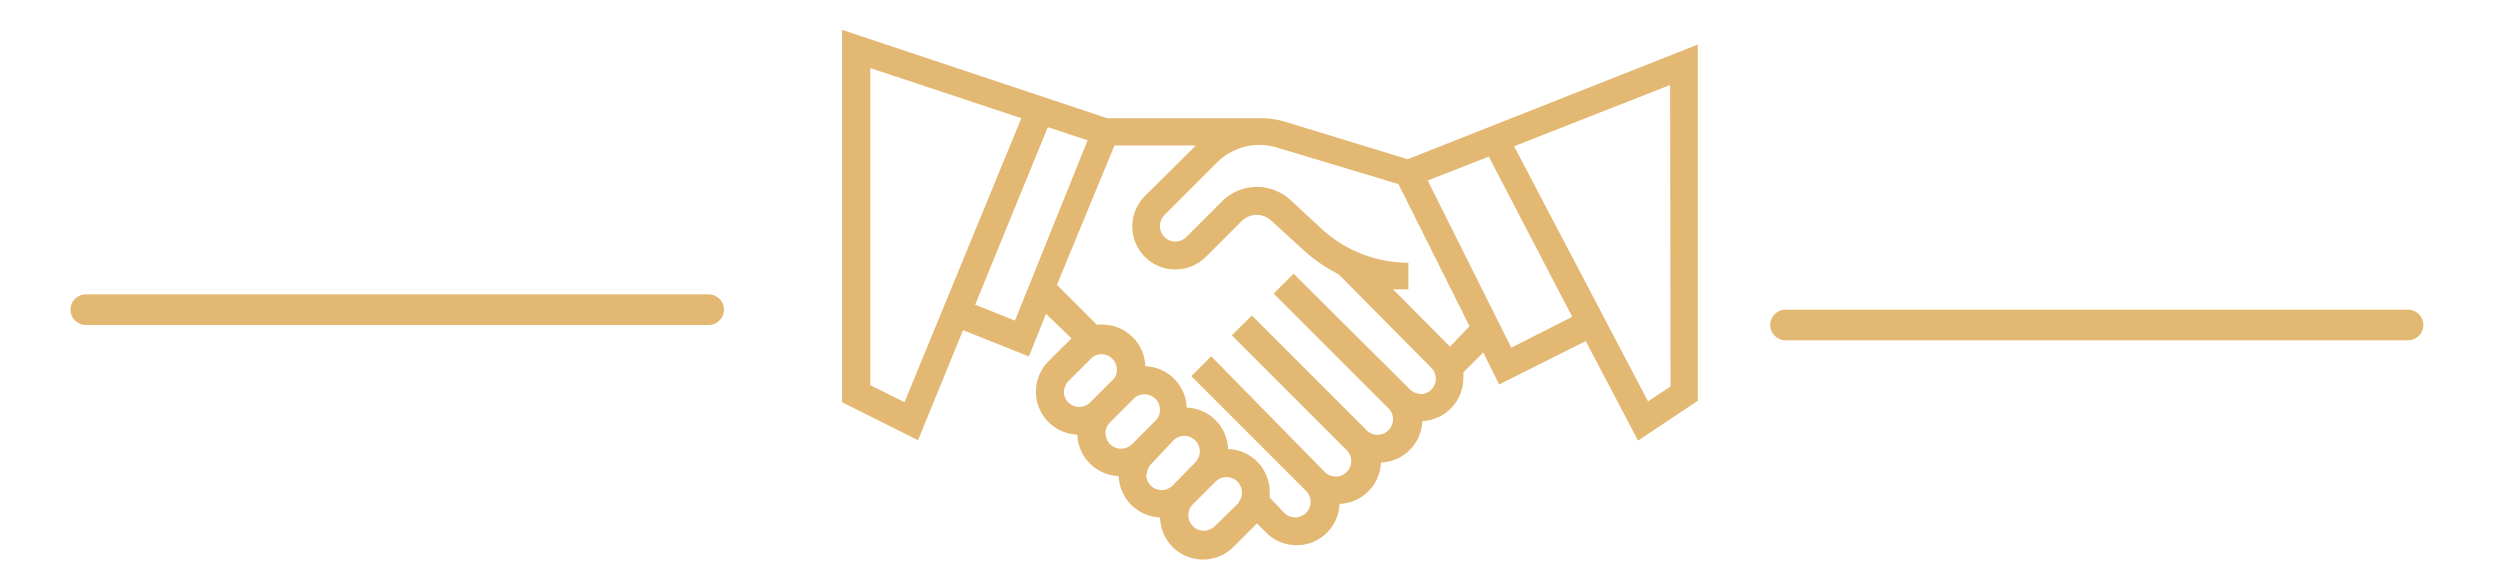
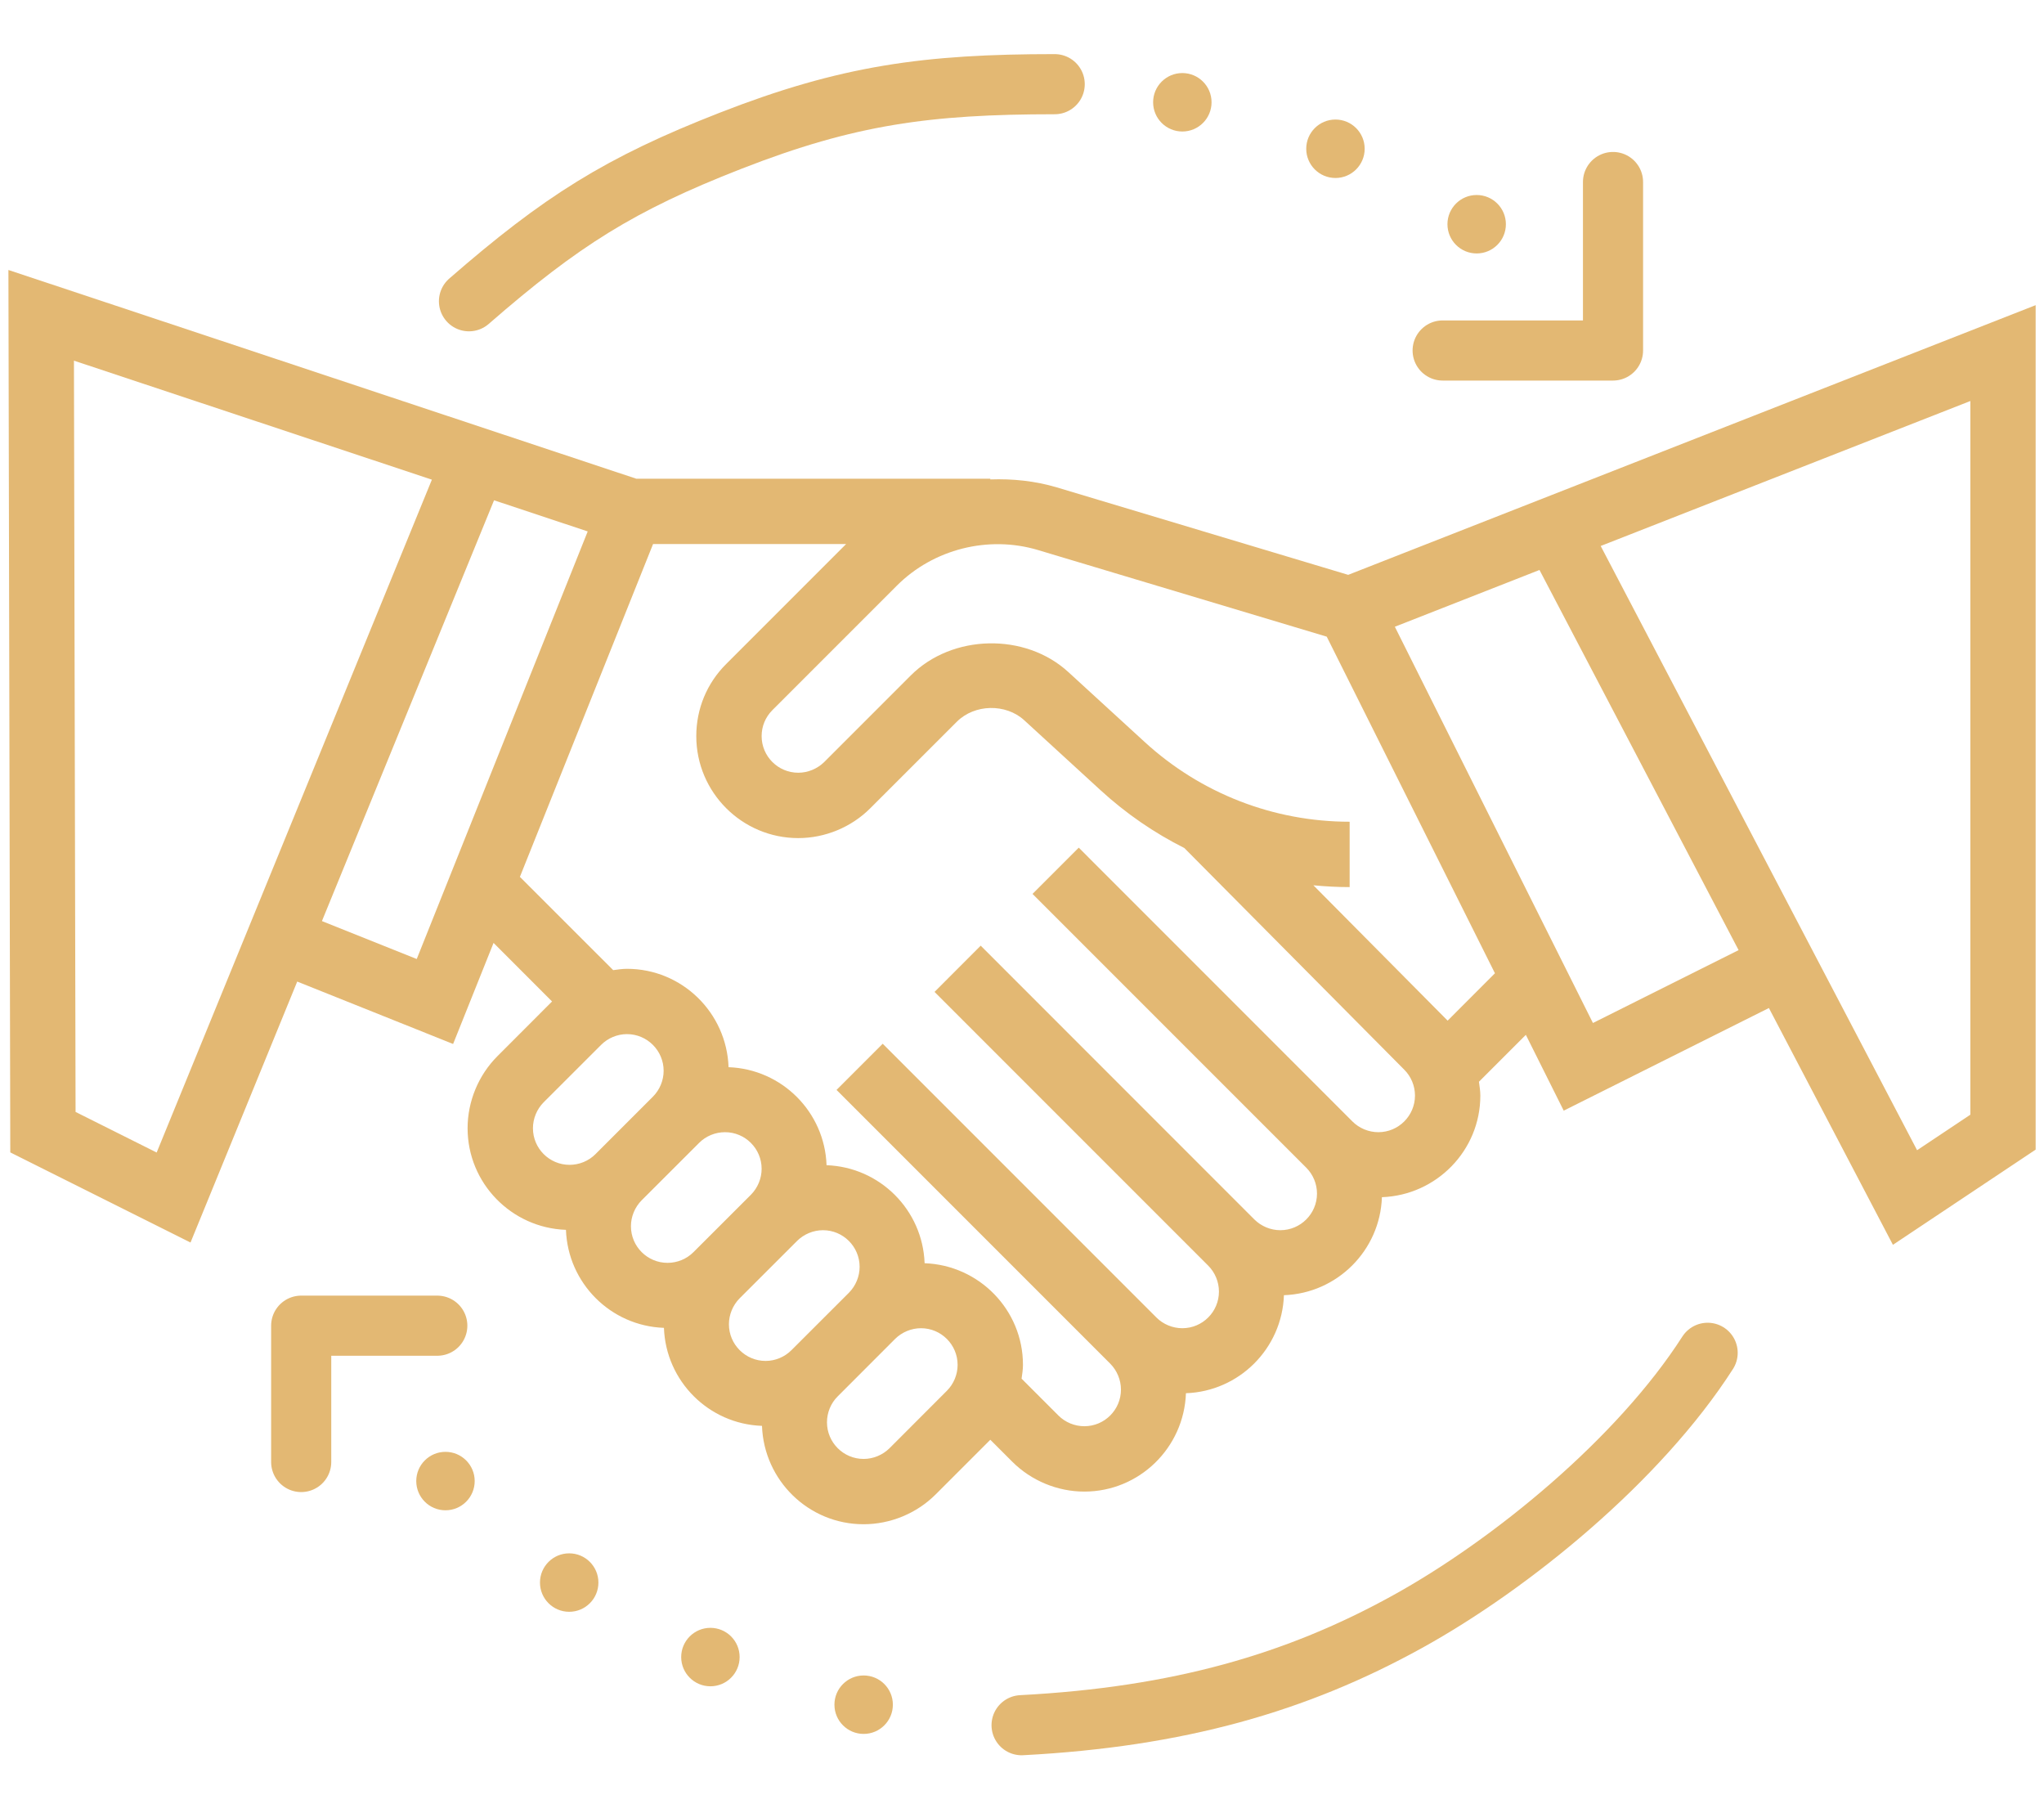
- <svg xmlns="http://www.w3.org/2000/svg" id="Слой_1" data-name="Слой 1" viewBox="0 0 125.62 29">
-   <defs>
-     <style>.cls-1{fill:#e3b873;}</style>
-   </defs>
-   <path class="cls-1" d="M4.31,14.79h31.3a.77.77,0,0,1,.77.77h0a.77.77,0,0,1-.77.77H4.31a.77.77,0,0,1-.77-.77h0A.77.77,0,0,1,4.31,14.79Z" />
-   <path class="cls-1" d="M89.72,15.56H121a.77.77,0,0,1,.77.77h0a.77.77,0,0,1-.77.77H89.72a.77.77,0,0,1-.77-.77h0A.77.77,0,0,1,89.72,15.56Z" />
-   <path class="cls-1" d="M70.73,8,64.55,6.11a4.37,4.37,0,0,0-1.41-.17v0H55.63L42.31,1.5l0,18.71,3.82,1.91,2.26-5.53,3.31,1.32.86-2.14L53.84,17l-1.16,1.16a2.16,2.16,0,0,0,1.45,3.68,2.16,2.16,0,0,0,2.08,2.08A2.16,2.16,0,0,0,58.29,26,2.16,2.16,0,0,0,62,27.46l1.16-1.16.47.47a2.16,2.16,0,0,0,3.68-1.45,2.16,2.16,0,0,0,2.08-2.08,2.16,2.16,0,0,0,2.08-2.08A2.16,2.16,0,0,0,73.53,19a2.21,2.21,0,0,0,0-.29l1-1,.8,1.61,4.35-2.18,2.63,5,3-2V2.24ZM45.45,20.21l-1.72-.86,0-15.93,7.59,2.52ZM51,16.11l-2-.8,3.65-8.92,2,.66Zm2.46,3.59a.78.78,0,0,1,.23-.55l1.22-1.22A.78.78,0,0,1,56,19l-1.22,1.22a.78.78,0,0,1-1.33-.55Zm2.08,2.08a.78.78,0,0,1,.23-.55L57,20a.78.78,0,0,1,1.1,1.1l-1.22,1.22a.78.78,0,0,1-1.33-.55Zm2.08,2.08a.78.78,0,0,1,.23-.55L59,22.09a.78.78,0,0,1,1.1,1.1L58.92,24.4a.78.78,0,0,1-1.33-.55Zm4.62,1.41L61,26.48a.78.78,0,0,1-1.1-1.1l1.22-1.22a.78.78,0,0,1,1.1,1.1Zm9.15-5.48a.78.78,0,0,1-.55-.23L65,13.75l-1,1,5.81,5.81a.78.78,0,0,1-1.1,1.1l-5.81-5.81-1,1,5.81,5.81a.78.78,0,0,1-1.1,1.1L60.86,17.9l-1,1,5.81,5.81a.78.78,0,0,1-1.1,1.1L63.8,25a2.06,2.06,0,0,0,0-.29,2.16,2.16,0,0,0-2.09-2.15,2.16,2.16,0,0,0-2.08-2.08,2.16,2.16,0,0,0-2.08-2.08,2.16,2.16,0,0,0-2.15-2.09l-.29,0-2-2L56,7.31h4.09L57.53,9.85a2.16,2.16,0,0,0,1.53,3.69,2.18,2.18,0,0,0,1.53-.63l1.84-1.84a1.07,1.07,0,0,1,1.43,0l1.62,1.48a7.83,7.83,0,0,0,1.78,1.23l4.66,4.7a.78.78,0,0,1-.55,1.33Zm1.47-2.37L70,14.54c.25,0,.51,0,.77,0V13.2a6.42,6.42,0,0,1-4.35-1.69L64.79,10a2.49,2.49,0,0,0-3.34.07l-1.84,1.84a.79.79,0,0,1-.55.23.78.78,0,0,1-.55-1.33l2.64-2.64a3,3,0,0,1,3-.76l6.12,1.84,3.57,7.14Zm3.08.05-4.2-8.4,3.07-1.2L79,15.92Zm8,1.95-1.13.75L76.08,7.35l7.84-3.08Z" />
+ <svg xmlns="http://www.w3.org/2000/svg" width="34" height="30" viewBox="0 0 34 30" fill="none">
+   <path d="M22.426 9.56L17.581 8.106C17.217 7.998 16.843 7.96 16.473 7.973V7.961H10.583L0.14 4.49L0.171 19.165L3.169 20.664L4.944 16.324L7.537 17.362L8.21 15.681L9.183 16.655L8.275 17.564C7.959 17.88 7.778 18.316 7.778 18.763C7.778 19.677 8.507 20.421 9.414 20.453C9.446 21.339 10.158 22.052 11.044 22.083C11.076 22.97 11.789 23.682 12.675 23.713C12.707 24.62 13.45 25.349 14.365 25.349C14.811 25.349 15.248 25.169 15.564 24.853L16.473 23.944L16.838 24.309C17.154 24.625 17.59 24.806 18.037 24.806C18.952 24.806 19.695 24.077 19.727 23.17C20.613 23.139 21.326 22.426 21.357 21.54C22.243 21.508 22.956 20.796 22.987 19.91C23.894 19.877 24.624 19.134 24.624 18.22C24.624 18.143 24.611 18.066 24.601 17.99L25.381 17.21L26.011 18.471L29.424 16.764L31.487 20.702L33.861 19.119V5.075L22.426 9.56ZM2.606 19.167L1.257 18.492L1.23 5.998L7.184 7.977L2.606 19.167ZM6.932 15.949L5.355 15.318L8.218 8.32L9.776 8.838L6.932 15.949ZM8.865 18.763C8.865 18.603 8.93 18.446 9.043 18.332L9.999 17.377C10.112 17.263 10.269 17.198 10.429 17.198C10.765 17.198 11.039 17.472 11.039 17.808C11.039 17.968 10.974 18.125 10.86 18.239L9.905 19.194C9.792 19.308 9.635 19.372 9.474 19.372C9.138 19.372 8.865 19.099 8.865 18.763ZM10.495 20.393C10.495 20.233 10.56 20.076 10.673 19.962L11.629 19.007C11.742 18.893 11.899 18.829 12.06 18.829C12.396 18.829 12.669 19.102 12.669 19.438C12.669 19.598 12.604 19.755 12.491 19.869L11.535 20.824C11.422 20.938 11.265 21.002 11.104 21.002C10.768 21.002 10.495 20.729 10.495 20.393ZM12.125 22.024C12.125 21.863 12.19 21.706 12.303 21.592L13.259 20.637C13.373 20.524 13.53 20.459 13.69 20.459C14.026 20.459 14.299 20.733 14.299 21.068C14.299 21.228 14.234 21.385 14.121 21.499L13.165 22.454C13.052 22.568 12.895 22.633 12.735 22.633C12.399 22.633 12.125 22.359 12.125 22.024ZM15.751 23.129L14.796 24.085C14.682 24.198 14.525 24.263 14.365 24.263C14.029 24.263 13.756 23.989 13.756 23.654C13.756 23.493 13.82 23.336 13.934 23.223L14.889 22.267C15.003 22.154 15.16 22.089 15.32 22.089C15.656 22.089 15.929 22.363 15.929 22.698C15.929 22.859 15.864 23.016 15.751 23.129ZM22.928 18.829C22.767 18.829 22.61 18.764 22.497 18.651L17.944 14.097L17.175 14.866L21.728 19.419C21.842 19.533 21.907 19.689 21.907 19.85C21.907 20.186 21.633 20.459 21.297 20.459C21.137 20.459 20.98 20.394 20.866 20.281L16.313 15.727L15.545 16.496L20.098 21.049C20.212 21.163 20.276 21.32 20.276 21.48C20.276 21.816 20.003 22.089 19.667 22.089C19.507 22.089 19.35 22.025 19.236 21.911L14.683 17.358L13.915 18.126L18.468 22.679C18.581 22.793 18.646 22.95 18.646 23.11C18.646 23.446 18.373 23.719 18.037 23.719C17.877 23.719 17.72 23.655 17.606 23.541L16.993 22.928C17.004 22.852 17.016 22.776 17.016 22.698C17.016 21.784 16.287 21.041 15.38 21.008C15.348 20.122 14.636 19.41 13.749 19.378C13.718 18.492 13.005 17.78 12.119 17.748C12.087 16.841 11.344 16.112 10.429 16.112C10.352 16.112 10.276 16.124 10.2 16.134L8.648 14.583L10.863 9.048H14.074L12.079 11.043C11.758 11.363 11.582 11.789 11.582 12.242C11.582 13.177 12.343 13.938 13.278 13.938C13.725 13.938 14.162 13.757 14.477 13.441L15.917 12.002C16.211 11.708 16.73 11.697 17.037 11.978L18.307 13.142C18.729 13.529 19.198 13.851 19.7 14.103L23.358 17.789C23.472 17.902 23.537 18.059 23.537 18.22C23.537 18.555 23.264 18.829 22.928 18.829ZM24.08 16.974L21.847 14.723C22.046 14.742 22.247 14.753 22.45 14.753V13.666C21.185 13.666 19.974 13.195 19.042 12.341L17.771 11.177C17.054 10.518 15.837 10.544 15.149 11.234L13.71 12.673C13.595 12.786 13.438 12.851 13.278 12.851C12.942 12.851 12.669 12.578 12.669 12.242C12.669 12.079 12.732 11.927 12.847 11.811L14.918 9.74C15.527 9.131 16.441 8.9 17.268 9.148L22.069 10.588L24.867 16.186L24.08 16.974ZM26.497 17.013L23.202 10.423L25.608 9.479L28.92 15.801L26.497 17.013ZM32.775 18.538L31.889 19.129L26.626 9.08L32.775 6.669V18.538Z" fill="#E3B873" />
+   <circle cx="19.667" cy="1.701" r="0.486" fill="#E3B873" />
+   <circle cx="7.41" cy="24.631" r="0.486" fill="#E3B873" />
+   <circle cx="9.468" cy="26.319" r="0.486" fill="#E3B873" />
+   <circle cx="11.817" cy="27.558" r="0.486" fill="#E3B873" />
+   <circle cx="14.366" cy="28.35" r="0.486" fill="#E3B873" />
+   <circle cx="22.214" cy="2.474" r="0.486" fill="#E3B873" />
+   <circle cx="24.563" cy="3.729" r="0.486" fill="#E3B873" />
+   <path d="M26.831 3.027V5.829H23.997" stroke="#E3B873" stroke-linecap="round" stroke-linejoin="round" />
+   <path d="M5.01 24.314L5.01 22.047L7.274 22.047" stroke="#E3B873" stroke-linecap="round" stroke-linejoin="round" />
+   <path d="M7.801 5.01C9.336 3.674 10.312 3.059 12.152 2.341C14.103 1.579 15.424 1.4 17.544 1.4" stroke="#E3B873" stroke-linecap="round" />
+   <path d="M28.405 22.498C27.263 24.279 25.138 26.017 23.409 26.971C21.575 27.984 19.61 28.554 16.993 28.691" stroke="#E3B873" stroke-linecap="round" />
</svg>
